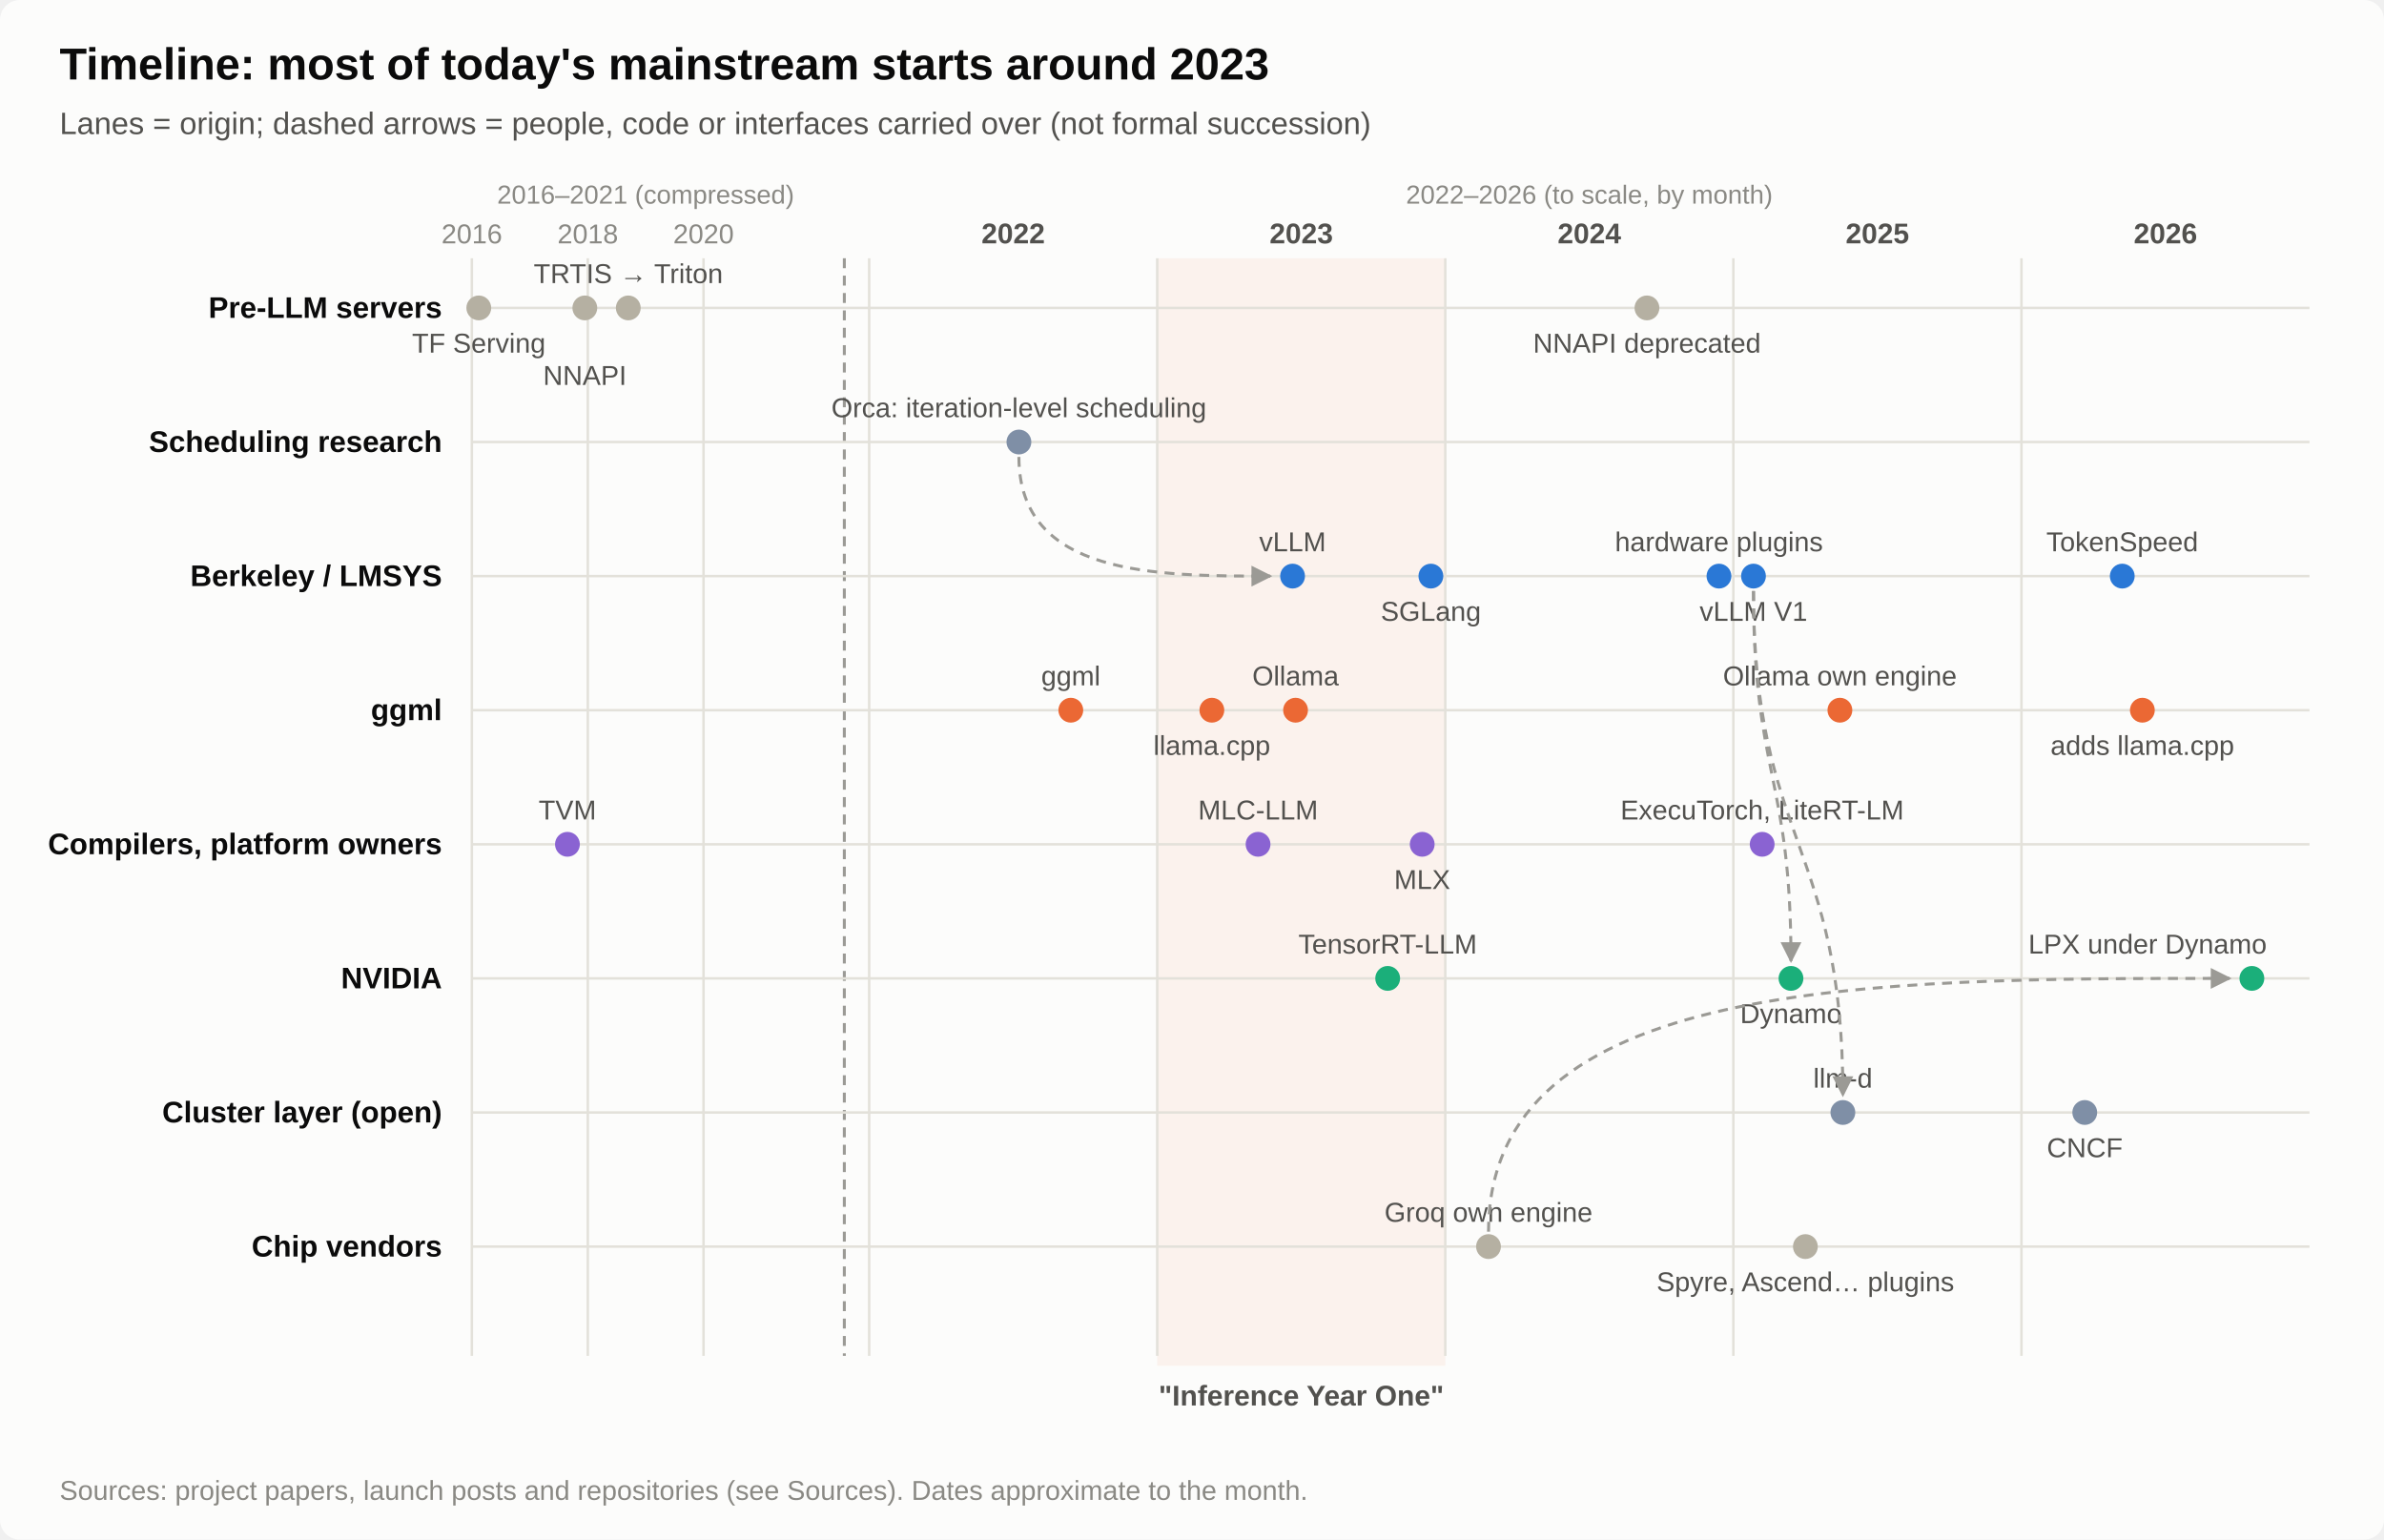
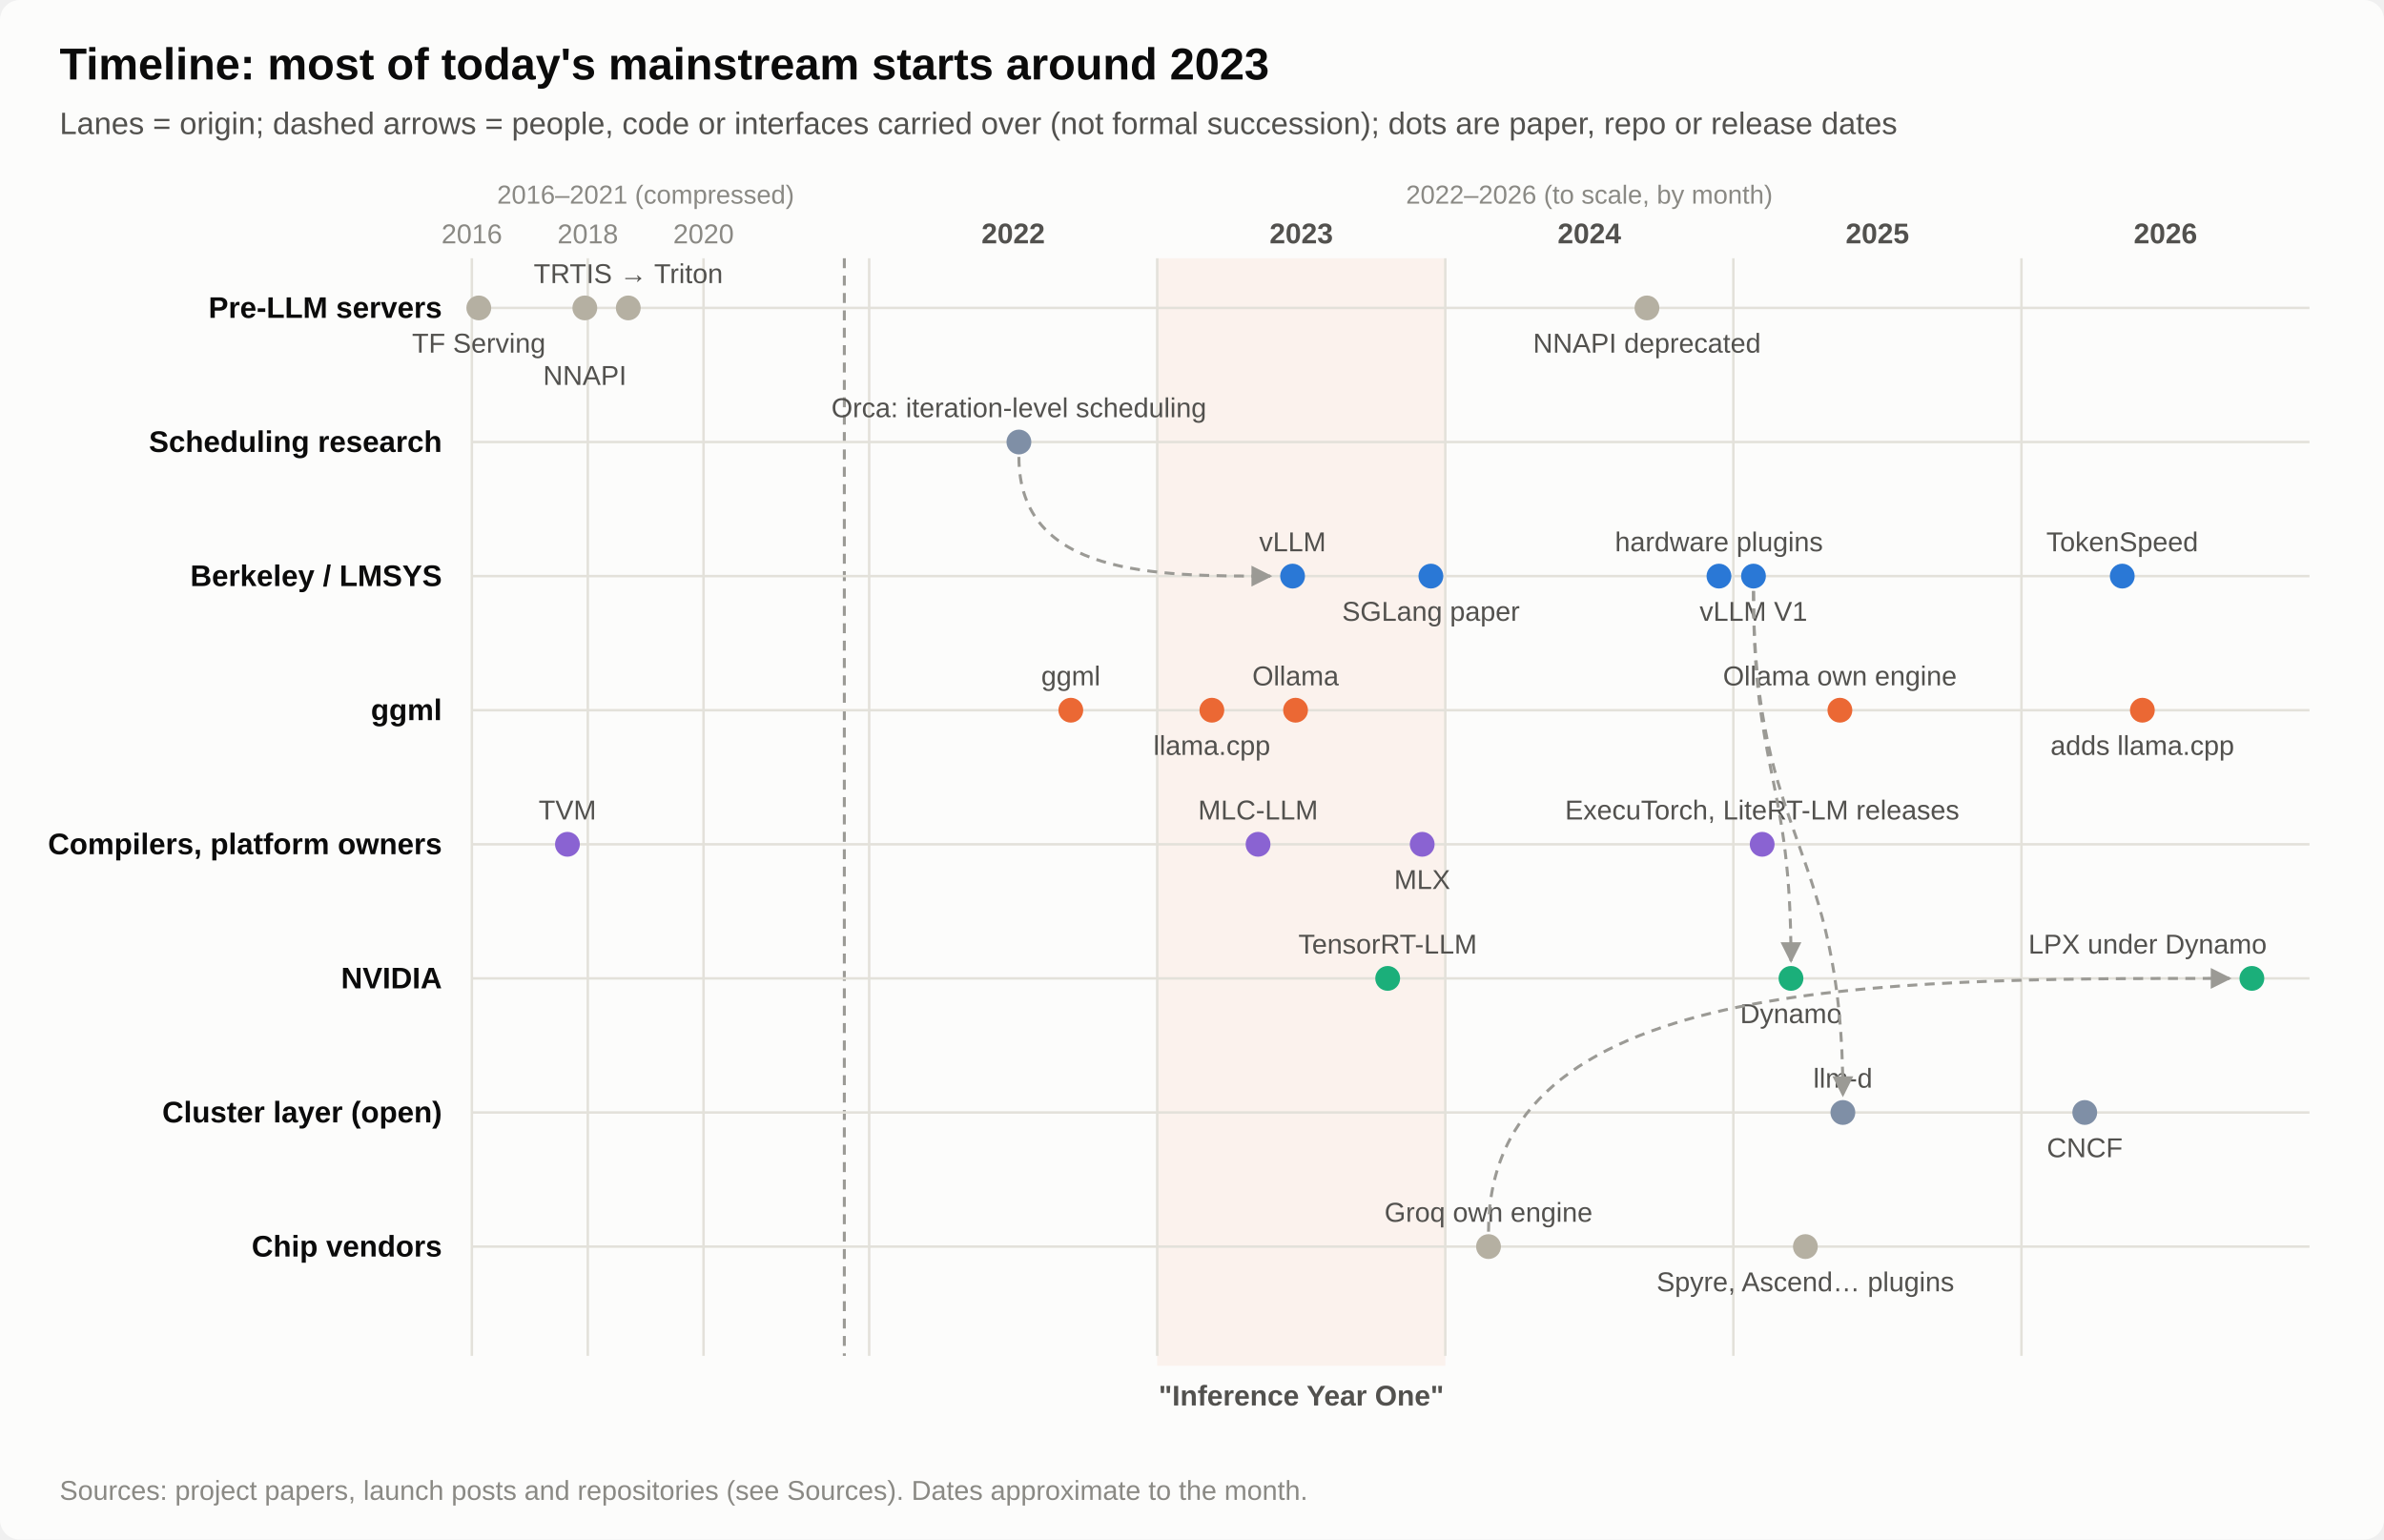
<svg xmlns="http://www.w3.org/2000/svg" viewBox="0 0 960 620" class="s" role="img" aria-label="Timeline: most of today's mainstream starts around 2023">
  <style>
.s{font-family:-apple-system,"Segoe UI","PingFang SC","Noto Sans SC","Helvetica Neue",Arial,sans-serif}
.bg{fill:#fcfcfb}.t1{fill:#0b0b0b}.t2{fill:#52514e}.t3{fill:#8a8984}.w{fill:#ffffff}
.ln{stroke:#9b9a95;stroke-width:1.3;fill:none}.lnd{stroke:#9b9a95;stroke-width:1.2;fill:none;stroke-dasharray:4 3}
.box{fill:#fcfcfb;stroke:#9b9a95;stroke-width:1.2}.soft{fill:#f3f2ef}.lane{fill:#f3f2ef}
.m1{fill:#2a78d6}.m2{fill:#eb6834}.m3{fill:#1baf7a}.m4{fill:#8a63d2}.m5{fill:#7f8fa6}.m6{fill:#b5b0a2}
.b1{fill:#2a78d6;fill-opacity:.12;stroke:#2a78d6;stroke-width:1.3}.b2{fill:#eb6834;fill-opacity:.12;stroke:#eb6834;stroke-width:1.3}
.b3{fill:#1baf7a;fill-opacity:.12;stroke:#1baf7a;stroke-width:1.3}.b5{fill:#7f8fa6;fill-opacity:.12;stroke:#7f8fa6;stroke-width:1.3}
.ah{fill:#9b9a95}.yr{stroke:#e3e1da;stroke-width:1}.hl{fill:#eb6834;fill-opacity:.07}
@media (prefers-color-scheme:dark){.bg,.box{fill:#1a1a19}.t1{fill:#f0efec}.t2{fill:#c3c2b7}.t3{fill:#8f8e88}.soft,.lane{fill:#242422}
.ln,.lnd,.box{stroke:#6d6c66}.ah{fill:#6d6c66}.yr{stroke:#2e2e2b}.m1{fill:#3987e5}.m2{fill:#d95926}.hl{fill:#d95926;fill-opacity:.10}}
</style>
  <defs>
    <marker id="ar" viewBox="0 0 10 10" refX="9" refY="5" markerWidth="7" markerHeight="7" orient="auto">
      <path class="ah" d="M0,0 L10,5 L0,10 z" />
    </marker>
  </defs>
  <rect class="bg" width="960" height="620" rx="8" />
  <text class="t1" x="24" y="32" font-size="18" font-weight="600">Timeline: most of today's mainstream starts around 2023</text>
-   <text class="t2" x="24" y="54" font-size="12.5">Lanes = origin; dashed arrows = people, code or interfaces carried over (not formal succession)</text>
+   <text class="t2" x="24" y="54" font-size="12.5">Lanes = origin; dashed arrows = people, code or interfaces carried over (not formal succession); dots are paper, repo or release dates</text>
  <rect class="hl" x="466.0" y="104" width="116.0" height="446" />
  <text class="t2" x="524.0" y="566.0" font-size="11.5" text-anchor="middle" font-weight="600">"Inference Year One"</text>
  <line class="yr" x1="190.0" x2="190.0" y1="104" y2="546" />
  <text class="t3" x="190.0" y="98.0" font-size="11" text-anchor="middle">2016</text>
  <line class="yr" x1="236.7" x2="236.7" y1="104" y2="546" />
  <text class="t3" x="236.7" y="98.0" font-size="11" text-anchor="middle">2018</text>
  <line class="yr" x1="283.3" x2="283.3" y1="104" y2="546" />
  <text class="t3" x="283.3" y="98.0" font-size="11" text-anchor="middle">2020</text>
  <line class="yr" x1="350.0" x2="350.0" y1="104" y2="546" />
  <text class="t2" x="408.0" y="98.0" font-size="11.5" text-anchor="middle" font-weight="600">2022</text>
  <line class="yr" x1="466.0" x2="466.0" y1="104" y2="546" />
  <text class="t2" x="524.0" y="98.0" font-size="11.5" text-anchor="middle" font-weight="600">2023</text>
  <line class="yr" x1="582.0" x2="582.0" y1="104" y2="546" />
  <text class="t2" x="640.0" y="98.0" font-size="11.5" text-anchor="middle" font-weight="600">2024</text>
  <line class="yr" x1="698.0" x2="698.0" y1="104" y2="546" />
  <text class="t2" x="756.0" y="98.0" font-size="11.5" text-anchor="middle" font-weight="600">2025</text>
  <line class="yr" x1="814.0" x2="814.0" y1="104" y2="546" />
  <text class="t2" x="872.0" y="98.0" font-size="11.5" text-anchor="middle" font-weight="600">2026</text>
  <path class="lnd" d="M340.0,104 L340.0,546" />
  <text class="t3" x="260.0" y="82.0" font-size="10.5" text-anchor="middle">2016–2021 (compressed)</text>
  <text class="t3" x="640.0" y="82.0" font-size="10.5" text-anchor="middle">2022–2026 (to scale, by month)</text>
  <line class="yr" x1="190" x2="930" y1="124" y2="124" />
  <text class="t1" x="178.0" y="128.0" font-size="12" text-anchor="end" font-weight="600">Pre-LLM servers</text>
  <line class="yr" x1="190" x2="930" y1="178" y2="178" />
  <text class="t1" x="178.0" y="182.0" font-size="12" text-anchor="end" font-weight="600">Scheduling research</text>
  <line class="yr" x1="190" x2="930" y1="232" y2="232" />
  <text class="t1" x="178.0" y="236.0" font-size="12" text-anchor="end" font-weight="600">Berkeley / LMSYS</text>
  <line class="yr" x1="190" x2="930" y1="286" y2="286" />
  <text class="t1" x="178.0" y="290.0" font-size="12" text-anchor="end" font-weight="600">ggml</text>
  <line class="yr" x1="190" x2="930" y1="340" y2="340" />
  <text class="t1" x="178.0" y="344.0" font-size="12" text-anchor="end" font-weight="600">Compilers, platform owners</text>
  <line class="yr" x1="190" x2="930" y1="394" y2="394" />
  <text class="t1" x="178.0" y="398.0" font-size="12" text-anchor="end" font-weight="600">NVIDIA</text>
  <line class="yr" x1="190" x2="930" y1="448" y2="448" />
  <text class="t1" x="178.0" y="452.0" font-size="12" text-anchor="end" font-weight="600">Cluster layer (open)</text>
  <line class="yr" x1="190" x2="930" y1="502" y2="502" />
  <text class="t1" x="178.0" y="506.0" font-size="12" text-anchor="end" font-weight="600">Chip vendors</text>
  <circle class="m6" cx="192.8" cy="124" r="5" />
  <text class="t2" x="192.8" y="142.0" font-size="11" text-anchor="middle">TF Serving</text>
  <circle class="m6" cx="235.5" cy="124" r="5" />
  <text class="t2" x="235.5" y="155.0" font-size="11" text-anchor="middle">NNAPI</text>
  <circle class="m6" cx="253.0" cy="124" r="5" />
  <text class="t2" x="253.0" y="114.0" font-size="11" text-anchor="middle">TRTIS → Triton</text>
  <circle class="m6" cx="663.2" cy="124" r="5" />
  <text class="t2" x="663.2" y="142.0" font-size="11" text-anchor="middle">NNAPI deprecated</text>
  <circle class="m5" cx="410.3" cy="178" r="5" />
  <text class="t2" x="410.3" y="168.0" font-size="11" text-anchor="middle">Orca: iteration-level scheduling</text>
  <circle class="m1" cx="520.5" cy="232" r="5" />
  <text class="t2" x="520.5" y="222.0" font-size="11" text-anchor="middle">vLLM</text>
  <circle class="m1" cx="576.2" cy="232" r="5" />
-   <text class="t2" x="576.2" y="250.0" font-size="11" text-anchor="middle">SGLang</text>
+   <text class="t2" x="576.2" y="250.0" font-size="11" text-anchor="middle">SGLang paper</text>
  <circle class="m1" cx="692.2" cy="232" r="5" />
  <text class="t2" x="692.2" y="222.0" font-size="11" text-anchor="middle">hardware plugins</text>
  <circle class="m1" cx="706.1" cy="232" r="5" />
  <text class="t2" x="706.1" y="250.0" font-size="11" text-anchor="middle">vLLM V1</text>
  <circle class="m1" cx="854.6" cy="232" r="5" />
  <text class="t2" x="854.6" y="222.0" font-size="11" text-anchor="middle">TokenSpeed</text>
  <circle class="m2" cx="431.2" cy="286" r="5" />
  <text class="t2" x="431.2" y="276.0" font-size="11" text-anchor="middle">ggml</text>
  <circle class="m2" cx="488.0" cy="286" r="5" />
  <text class="t2" x="488.0" y="304.0" font-size="11" text-anchor="middle">llama.cpp</text>
  <circle class="m2" cx="521.7" cy="286" r="5" />
  <text class="t2" x="521.7" y="276.0" font-size="11" text-anchor="middle">Ollama</text>
  <circle class="m2" cx="740.9" cy="286" r="5" />
  <text class="t2" x="740.9" y="276.0" font-size="11" text-anchor="middle">Ollama own engine</text>
  <circle class="m2" cx="862.7" cy="286" r="5" />
  <text class="t2" x="862.7" y="304.0" font-size="11" text-anchor="middle">adds llama.cpp</text>
  <circle class="m4" cx="228.5" cy="340" r="5" />
  <text class="t2" x="228.5" y="330.0" font-size="11" text-anchor="middle">TVM</text>
  <circle class="m4" cx="506.6" cy="340" r="5" />
  <text class="t2" x="506.6" y="330.0" font-size="11" text-anchor="middle">MLC-LLM</text>
  <circle class="m4" cx="572.7" cy="340" r="5" />
  <text class="t2" x="572.7" y="358.0" font-size="11" text-anchor="middle">MLX</text>
  <circle class="m4" cx="709.6" cy="340" r="5" />
-   <text class="t2" x="709.6" y="330.0" font-size="11" text-anchor="middle">ExecuTorch, LiteRT-LM</text>
+   <text class="t2" x="709.6" y="330.0" font-size="11" text-anchor="middle">ExecuTorch, LiteRT-LM releases</text>
  <circle class="m3" cx="558.8" cy="394" r="5" />
  <text class="t2" x="558.8" y="384.0" font-size="11" text-anchor="middle">TensorRT-LLM</text>
  <circle class="m3" cx="721.2" cy="394" r="5" />
  <text class="t2" x="721.2" y="412.0" font-size="11" text-anchor="middle">Dynamo</text>
  <circle class="m3" cx="906.8" cy="394" r="5" />
  <text class="t2" x="912.8" y="384.0" font-size="11" text-anchor="end">LPX under Dynamo</text>
  <circle class="m5" cx="742.1" cy="448" r="5" />
  <text class="t2" x="742.1" y="438.0" font-size="11" text-anchor="middle">llm-d</text>
  <circle class="m5" cx="839.5" cy="448" r="5" />
  <text class="t2" x="839.5" y="466.0" font-size="11" text-anchor="middle">CNCF</text>
  <circle class="m6" cx="599.4" cy="502" r="5" />
  <text class="t2" x="599.4" y="492.0" font-size="11" text-anchor="middle">Groq own engine</text>
  <circle class="m6" cx="727.0" cy="502" r="5" />
  <text class="t2" x="727.0" y="520.0" font-size="11" text-anchor="middle">Spyre, Ascend… plugins</text>
  <path class="lnd" d="M410.3,184 C410.3,232.0 465.4,232.0 511.5,232.0" marker-end="url(#ar)" />
  <path class="lnd" d="M706.1,238 C706.1,339.5 742.1,339.5 742.1,441" marker-end="url(#ar)" />
  <path class="lnd" d="M706.1,238 C706.1,312.5 721.2,312.5 721.2,387" marker-end="url(#ar)" />
  <path class="lnd" d="M599.4,496 C599.4,394.0 753.1,394.0 897.8,394.0" marker-end="url(#ar)" />
  <text class="t3" x="24.0" y="604.0" font-size="11" text-anchor="start">Sources: project papers, launch posts and repositories (see Sources). Dates approximate to the month.</text>
</svg>
